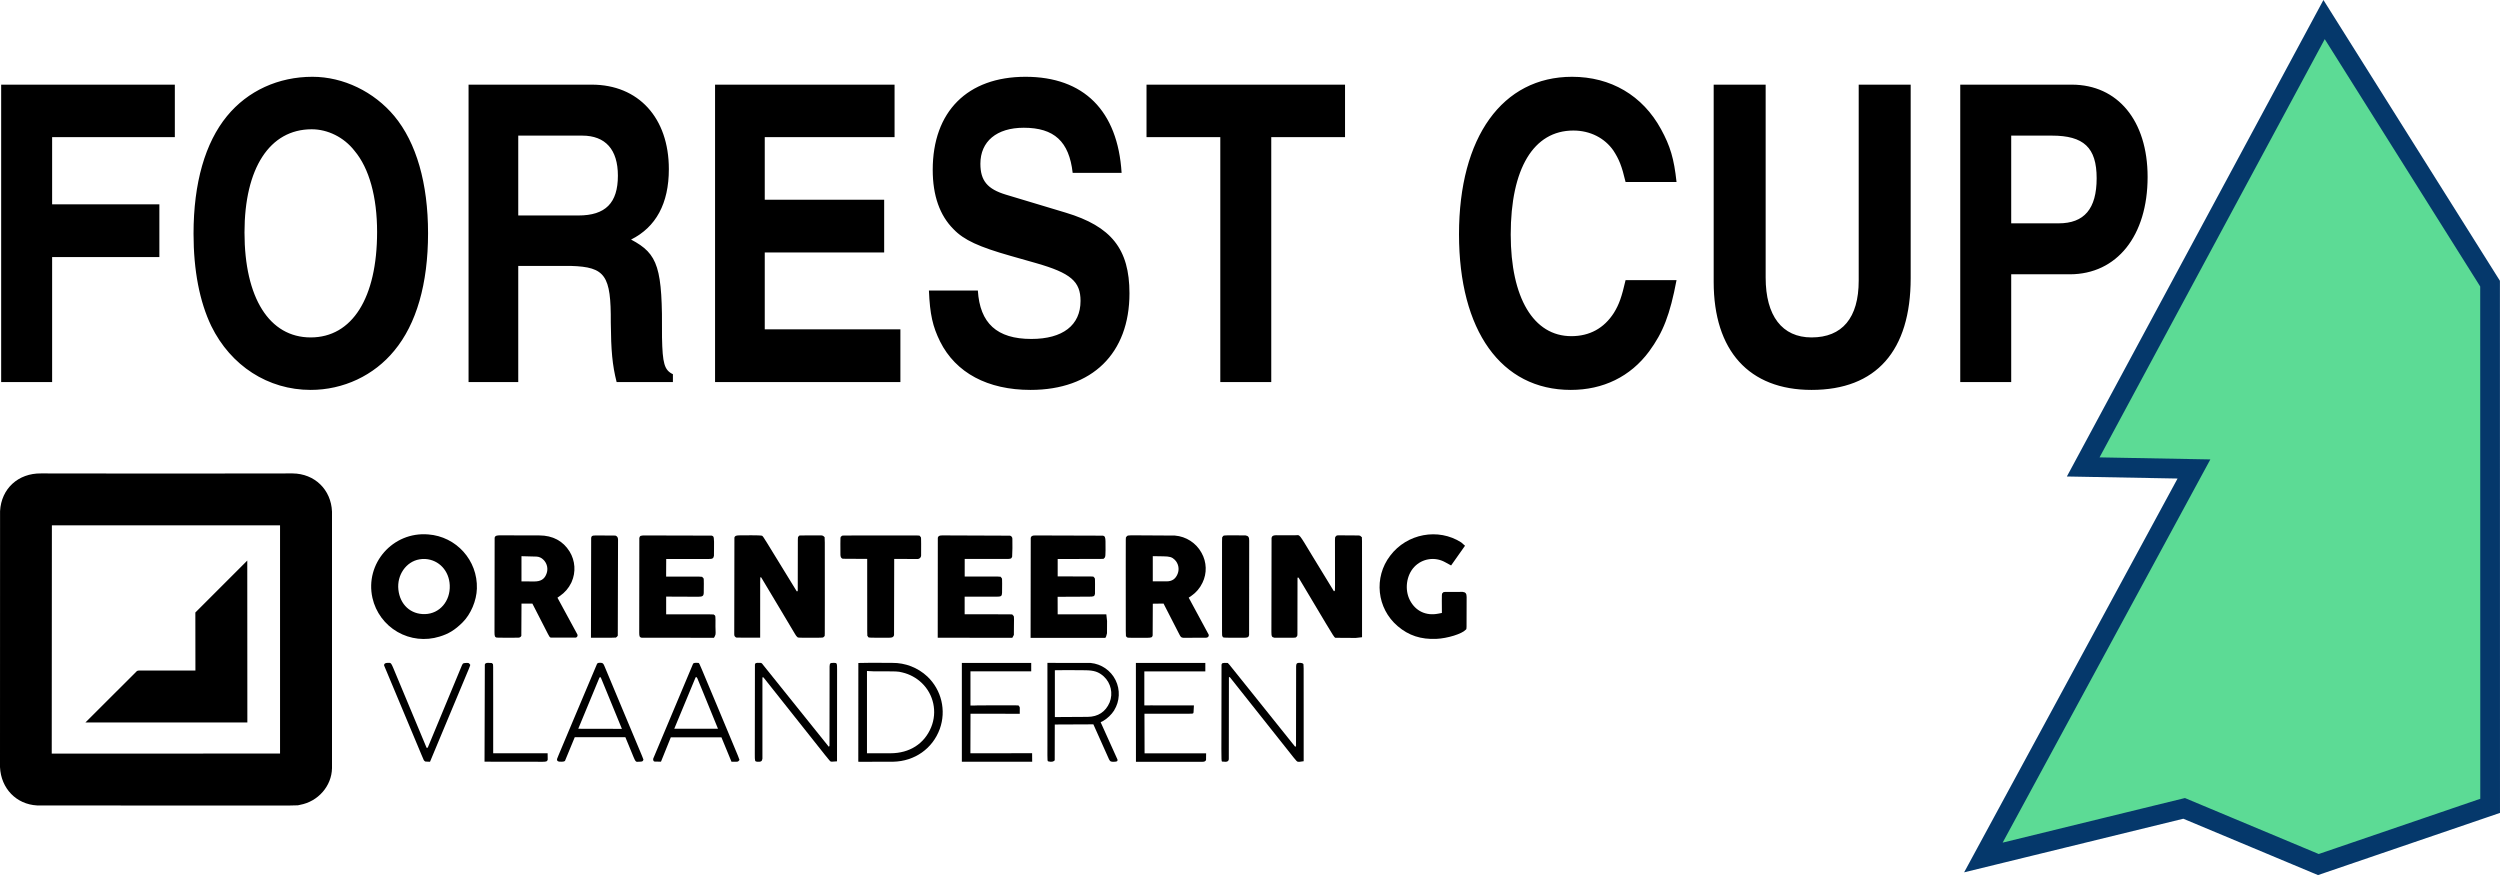
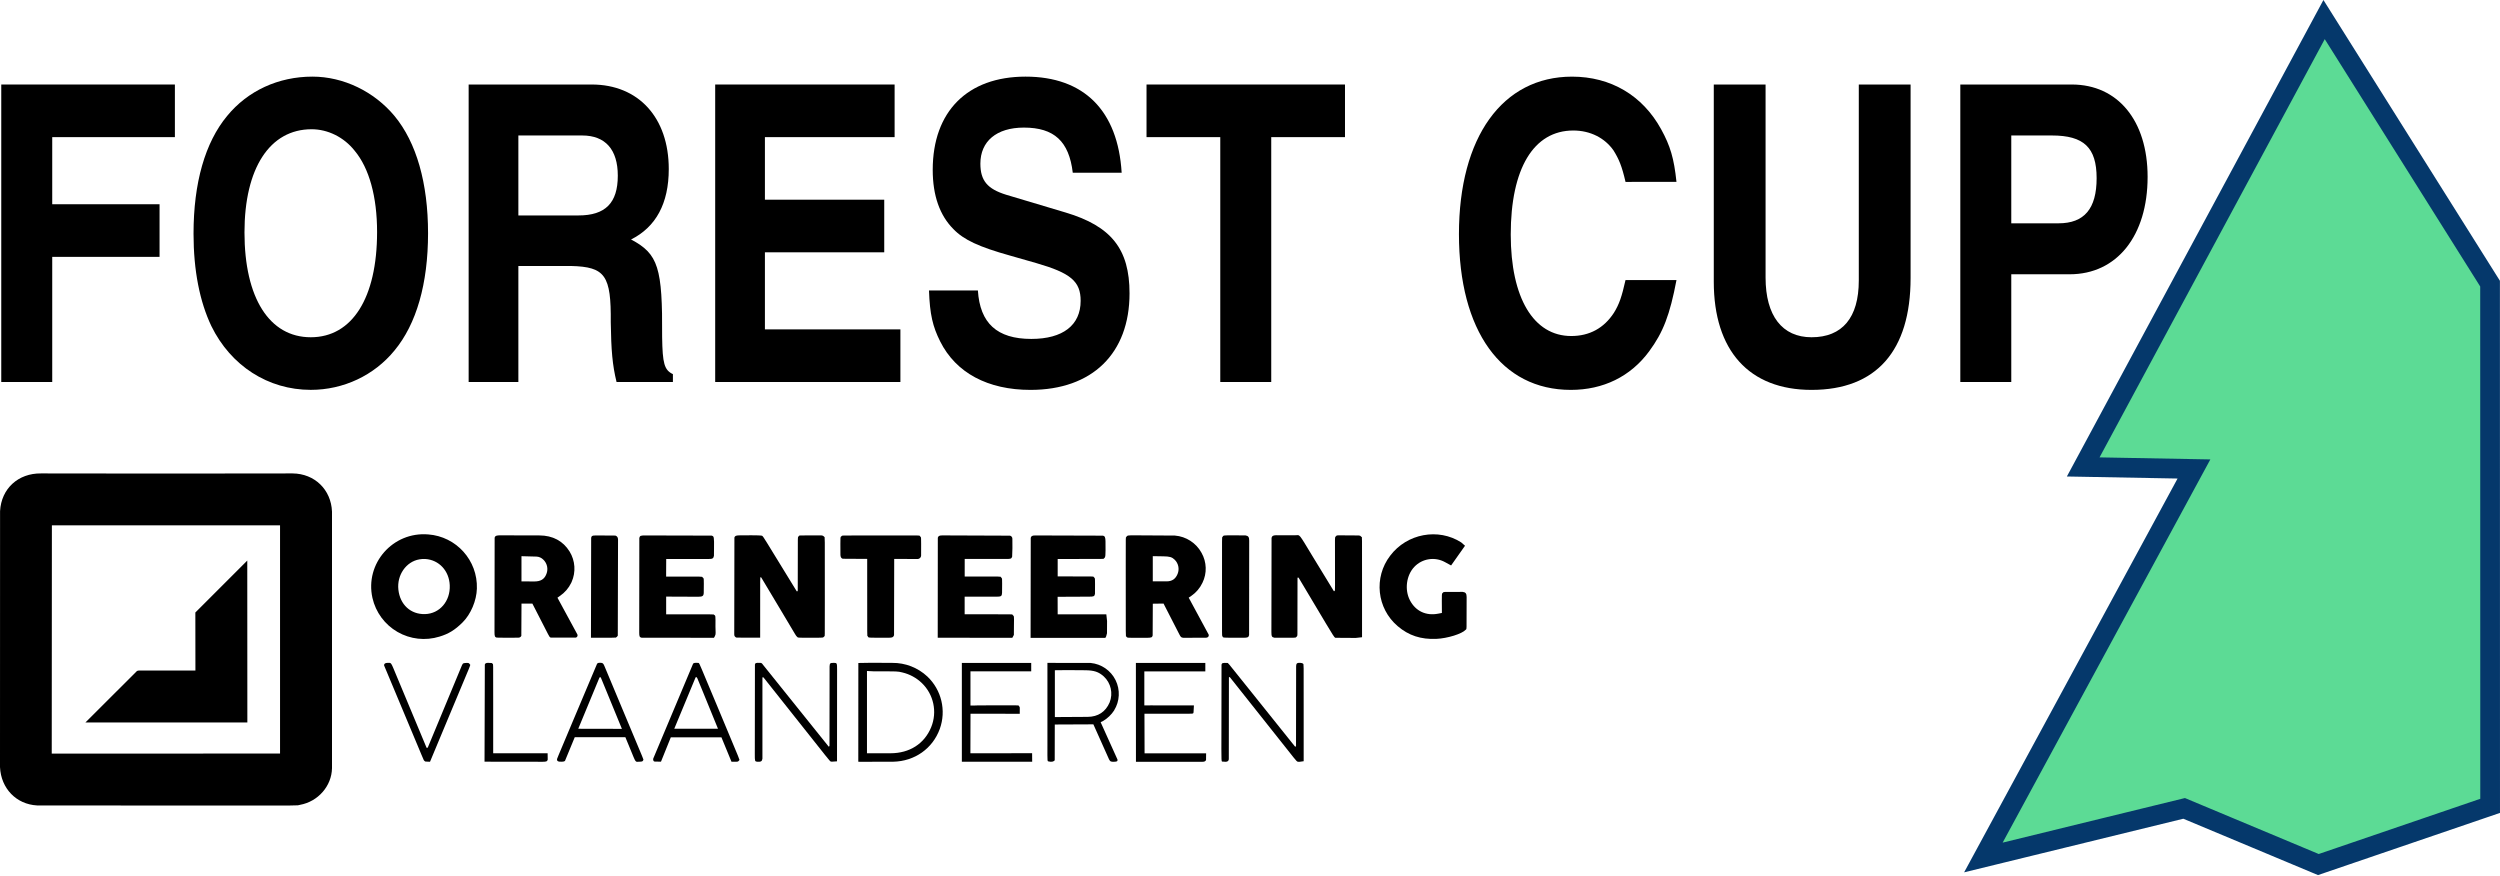
<svg xmlns="http://www.w3.org/2000/svg" width="582.312" height="203.828" viewBox="0 0 154.07 53.929" version="1.1" id="svg5">
  <defs id="defs2">
    <rect x="114.856" y="286.937" width="342.141" height="149.547" id="rect153146" />
    <rect x="1.907" y="276.106" width="318.914" height="65.607" id="rect144537" />
    <rect x="-45.012" y="251.624" width="665.949" height="185.39" id="rect129939" />
    <rect x="44.35" y="270.672" width="358.599" height="114.25" id="rect111363" />
    <rect x="262.511" y="57.049" width="258.278" height="44.897" id="rect97783" />
    <rect x="11.041" y="63.248" width="513.433" height="82.542" id="rect44345" />
    <rect x="13.006" y="7.353" width="280.948" height="38.824" id="rect10395" />
    <clipPath clipPathUnits="userSpaceOnUse" id="clipPath159840">
      <path style="fill:none;stroke:#000000;stroke-width:0.345px;stroke-linecap:butt;stroke-linejoin:miter;stroke-opacity:1" d="M -10.333,113.671 9.859,93.75 V 113.671 H -10.333" id="path159842" />
    </clipPath>
    <style id="style165165">.cls-1{fill-rule:evenodd;}</style>
  </defs>
  <g id="layer1" transform="translate(-28.56509,0.2439463)">
    <path style="fill:#5cdb95;fill-opacity:1;stroke:#05386b;stroke-width:1.215;stroke-linecap:butt;stroke-linejoin:miter;stroke-miterlimit:4;stroke-dasharray:none;stroke-opacity:1" d="M 171.794,0.962 156.949,28.532 l 6.825,0.126 -12.977,23.943 v 0 l 12.371,-3.026 8.273,3.461 10.586,-3.617 -0.004,-32.183 z" id="path69719" />
    <g id="g165247" transform="matrix(0.07106072,0,0,0.07106072,28.56012,28.9322)">
      <path class="cls-1" d="m 241.87,45 v 0 H 45.07 C 45,158.14 45,129.87 44.94,243 l 198,-0.07 V 45.02 Z M 253.68,0 h 0.11 C 272.9,0.15 287.24,14 288,33.12 v 222.54 c -0.3,15.45 -12.05,28.91 -27.73,31.76 -4.16,0.75 9,0.66 -91.92,0.62 -77.81,0 -58.35,0 -136.17,-0.1 -18,-1 -31.22,-14.69 -32.11,-33.22 l 0.05,-222 C 1.15,13.21 15.85,-0.27 35.7,0 47.3,0.17 236.75,0.16 253.68,0 Z" id="path165171" />
      <path class="cls-1" d="m 214.33,75.75 -0.12,0.11 0.31,-0.31 0.07,140.45 H 74.12 c 25.51,-25.47 19.13,-19.1 44.65,-44.56 1.29,-0.57 0.07,-0.5 8.53,-0.51 h 42.25 l -0.06,-50.32 z" id="path165173" />
      <path class="cls-1" d="m 369,74.21 v 0 a 21.57,21.57 0 0 0 -5.19,0.31 c -11.55,2 -19.61,13.59 -18.25,26.23 1.41,13.08 10.69,21.6 23.15,21.24 12.67,-0.35 22,-11.22 21.41,-25 C 389.61,84.48 380.81,75 369,74.21 Z m 2.4,-21.32 v 0 a 45.61,45.61 0 0 1 42.25,47 c -0.29,10.43 -5.26,22.21 -12.38,29.28 -6.57,6.55 -12.16,10 -20.07,12.36 A 45.71,45.71 0 0 1 323.08,108 c -6.67,-29.88 17.64,-57.6 48.29,-55.11 z" id="path165175" />
      <path class="cls-1" d="m 371.18,237.48 29.48,-71 c 0.89,-2 1.19,-2.09 4.81,-2.15 1.32,0.17 1.28,0.15 2.18,1.38 0.34,1 2.91,-5.32 -18,44.48 l -16.65,39.88 -4.08,-0.2 c -1.45,-1.11 -1,-0.29 -3.28,-5.78 l -32.47,-77.58 c -0.17,-1.31 1,-2.23 2.78,-2.2 3.82,0.07 2.64,-1.64 8.32,11.95 L 370,237.87 c 0.4,0.33 0.9,0.13 1.18,-0.39 z" id="path165177" />
      <path class="cls-1" d="m 427.79,206 v 0 c 0,21 0,15.72 0,36.69 H 475 l 0.08,5.49 c -0.38,1.55 -1.15,1.89 -4.36,1.89 l -50.44,-0.07 0.26,-84.26 c 0.26,-1 1.24,-1.52 2.92,-1.45 3.6,0.13 3.08,0 3.66,0.68 0.79,0.87 0.69,-3.93 0.67,33.63 z" id="path165179" />
      <path class="cls-1" d="m 471.24,74.75 a 8.94,8.94 0 0 0 -5.69,-2.62 l -13.23,-0.35 c 0,12.48 0,9.36 0,21.84 l 11,0.08 c 5.69,0 8.89,-1.93 10.65,-6.56 a 11.28,11.28 0 0 0 -2.73,-12.39 z m 24.21,20.16 v 0 a 28.76,28.76 0 0 1 -9.84,11.37 l -2.09,1.5 c 9.88,18.22 7.41,13.66 17.3,31.88 a 2,2 0 0 1 -1.25,2.69 l -21.74,0.06 c -1,-0.31 -1.3,-0.73 -2.45,-3 l -13.59,-26.5 h -9.44 l -0.15,28 a 2.83,2.83 0 0 1 -2.6,1.53 c -1.87,0.15 -18,0.1 -18.79,-0.05 -1.56,-0.41 -1.89,-1.23 -1.88,-4.71 0.06,-46.8 0.05,-35.1 0.12,-81.9 0.46,-1.73 1.63,-2.18 5.5,-2.09 l 33.27,0.08 c 11.56,0 20.56,4.81 26.22,13.94 a 28.36,28.36 0 0 1 1.77,26.42 c -0.14,0.31 -0.2,0.45 -0.36,0.78 z" id="path165181" />
      <path class="cls-1" d="m 526.14,189.14 v 0 c -5.78,-14.08 -5,-12.31 -5.41,-12.4 a 1,1 0 0 0 -0.76,0.27 c -10.51,25.39 -7.89,19 -18.4,44.43 l 37.85,0.08 z m 13.1,13.73 v 0 c 21.6,51.44 18.94,44.89 18.6,45.89 -0.34,1 -0.91,1.2 -3.11,1.25 -4,0.09 -2.82,1.72 -8.25,-11.44 l -4.05,-9.8 h -43.9 l -8.45,20.47 c -0.6,0.69 -2.05,0.9 -4.89,0.72 -1.37,-0.14 -2.11,-0.8 -2.06,-1.85 0.06,-0.8 -0.8,1.29 12.88,-31.18 12.48,-29.62 9.35,-22.22 21.87,-51.83 0.58,-0.82 1.5,-1 3.67,-0.83 1.31,0.18 1.85,0.72 2.64,2.6 z" id="path165183" />
      <path class="cls-1" d="m 534.38,54.18 c 1.1,0.53 1.63,1.52 1.69,3.18 l -0.22,83.37 a 4.83,4.83 0 0 1 -1.62,1.62 c -0.72,0.15 -2.35,0.16 -21.65,0.14 0.1,-49.53 0.07,-37.15 0.18,-86.68 0.41,-1.7 1,-2 3.87,-2 19.37,0.03 16.85,-0.02 17.75,0.37 z" id="path165185" />
      <path class="cls-1" d="m 577.78,86 v 0 3.47 c 35.22,0 30.71,-0.13 31.54,0.61 1.35,1.32 1.2,-0.58 1.08,13.33 -0.08,2.89 -1,3.55 -4.9,3.54 l -27.7,-0.12 v 15.35 c 46.66,0 40.74,0 41.45,0.36 1.46,0.93 1.38,0.29 1.31,10.33 l 0.14,5.07 a 5.55,5.55 0 0 1 -0.59,3.09 13.71,13.71 0 0 1 -0.86,1.52 l -62.81,-0.08 c -1.67,-0.38 -2,-1.19 -2,-4.35 l 0.09,-82.2 c 0.6,-2 1,-2.14 5.84,-2.13 l 56.85,0.14 c 2.14,0.63 2.2,0.94 2.09,11.43 0,3.49 0,2.62 -0.06,6.1 -0.46,2.31 -1.24,2.76 -4.81,2.75 h -36.59 z" id="path165187" />
      <path class="cls-1" d="m 609.51,189 v 0 c -5.49,-13.47 -4.91,-12.18 -5.54,-12.3 a 0.83,0.83 0 0 0 -0.65,0.2 c -10.56,25.45 -7.92,19.09 -18.49,44.53 h 37.92 z m 13.12,14.08 v 0 c 21.48,51.38 18.84,44.86 18.52,45.66 -1,1.36 -1,1.35 -4.54,1.29 h -2.15 l -8.73,-21.18 h -43.89 l -8.53,21.15 -5.71,-0.12 c -0.88,-0.33 -1.26,-1.33 -1,-2.57 l 34.56,-82.29 c 0.49,-0.68 1.8,-0.91 4.09,-0.71 1.37,0.21 0.26,-2.05 7.73,15.78 z" id="path165189" />
      <path class="cls-1" d="m 714.89,55 v 0 c 0.61,0.84 0.54,-6.52 0.52,57 0,33 0,28.78 -0.31,29.14 -1.52,1.53 0.22,1.34 -12.24,1.35 -12,0 -10.57,0.15 -11.88,-1.2 -0.79,-0.86 0.72,1.64 -13.73,-22.66 -9.67,-16.26 -7.24,-12.2 -17,-28.42 a 0.63,0.63 0 0 0 -0.5,-0.07 c -0.5,0.14 -0.44,-6.89 -0.42,49.24 0,0.33 0,2.75 0,3.08 l -20.48,-0.06 a 2.71,2.71 0 0 1 -2,-2.85 l 0.14,-84 c 0.49,-1.33 1.35,-1.74 3.86,-1.83 4.65,-0.17 17.92,-0.07 19,0.14 2,0.43 0.33,-1.94 11.72,16.62 l 19.51,31.8 a 0.61,0.61 0 0 0 0.74,-0.31 c 0.13,-0.21 0.12,2 0.13,-15.57 0,-35.25 -0.09,-30.71 0.73,-31.77 0.82,-1.06 -1.9,-0.91 19.58,-0.87 a 3.25,3.25 0 0 1 2.63,1.24 z" id="path165191" />
      <path class="cls-1" d="m 723.65,164.3 v 0 c 2.25,0 2.4,0.39 2.39,5.89 l -0.06,79.5 -4.35,0.29 c -1.86,-0.26 0.09,1.93 -13.6,-15.32 -26.16,-33 -19.62,-24.75 -45.8,-57.72 -0.48,-0.3 -0.79,-0.24 -0.94,0.18 v 70.27 c -0.37,2.37 -1.33,2.9 -4.77,2.62 -1.75,-0.24 -1.85,-0.58 -1.84,-6.42 0.06,-44.47 0,-33.35 0.11,-77.83 0.3,-1.4 0.84,-1.58 4.36,-1.49 1.4,0.07 1.56,0.18 2.82,1.91 l 56.76,70.71 c 0.26,0.14 0.54,-0.11 0.72,-0.66 0,-39.39 0,-29.54 0.08,-68.93 0.15,-2.68 0.52,-3 3.38,-3 z" id="path165193" />
      <path class="cls-1" d="m 772.58,53.79 v 0 c 28.29,0 24.65,-0.14 25.43,0.75 1.07,1.22 0.94,-1.11 0.9,16.3 a 3.15,3.15 0 0 1 -3.27,3.38 l -20.06,-0.08 -0.14,66.18 c -0.53,1.66 -1.54,2.17 -4.29,2.17 -20.2,0 -17.54,0.24 -18.62,-1.44 -0.43,-0.74 -0.38,6.89 -0.38,-53.42 V 74.13 L 730.94,74 c -1.31,-0.34 -2,-1.59 -2,-3.47 -0.06,-17.37 -0.22,-15.06 1.07,-16.18 0.68,-0.6 -2.1,-0.53 19.48,-0.55 z" id="path165195" />
      <path class="cls-1" d="m 799.46,181.71 v 0 a 36.47,36.47 0 0 0 -16.88,-9.12 c -4.5,-1 -2.5,-0.95 -24.62,-0.95 l -6,-0.3 c 0,40.77 0,30.58 0,71.35 h 20.38 c 16.56,0 29.42,-8.25 35.27,-22.53 a 34.83,34.83 0 0 0 -8.15,-38.45 z m 4.85,-5.6 v 0 a 42.73,42.73 0 0 1 10.79,45.5 c -6.21,17 -21.74,28 -40.29,28.41 l -28.94,0.07 -1.44,-0.06 c 0,-48.93 0,-36.7 0.05,-85.63 12.12,-0.23 7.92,-0.22 29.42,-0.09 a 43.84,43.84 0 0 1 30.41,11.8 z" id="path165197" />
      <path class="cls-1" d="m 836.71,85.58 v 0 3.84 c 35.26,0 30.78,-0.13 31.4,0.58 1.26,1.4 1.11,-0.54 1,13.58 -0.14,2.88 -0.78,3.32 -4.84,3.32 h -27.6 v 15.26 c 46.87,0 40.95,-0.08 41.42,0.39 1.61,1.61 1.42,0.35 1.34,8.8 l -0.07,8.73 -1.36,2.49 -64.68,-0.08 c 0,-49.56 0,-37.17 0.08,-86.74 0.42,-1.53 1.41,-2 4,-2 l 58.66,0.23 a 2.72,2.72 0 0 1 2,2.56 c 0.18,1.88 0,14.9 -0.2,15.64 -0.61,1.79 -1.13,2 -5,2 h -36.14 z" id="path165199" />
      <path class="cls-1" d="m 847.35,201.25 v -0.09 c 41,-0.1 35.75,-0.19 36.43,0.65 0.89,1.1 0.8,0.15 0.68,6.65 l -42.71,-0.08 -0.09,34.33 53.52,-0.07 0.06,7.42 h -61 v -85.73 h 60.16 c 0,4.19 0,3.14 0,7.33 h -52.69 v 29.65 z" id="path165201" />
      <path class="cls-1" d="m 917.35,85.57 v 0 3.74 c 35.07,0 30.57,-0.12 31.47,0.77 1.08,1.18 0.95,-0.88 0.88,14.38 -0.45,2.12 -1,2.41 -4.86,2.41 l -27.54,0.13 0.05,15.18 h 42.19 l 0.64,5.83 -0.06,10.64 -0.73,2.68 a 14,14 0 0 1 -0.68,1.26 h -64.85 l 0.13,-86.7 c 0.35,-1.58 1.35,-2.11 4,-2.1 l 58.7,0.18 c 1.56,0.35 2.1,1.59 2.13,4.88 0.12,13.53 0.11,13.7 -1.4,14.91 -0.69,0.52 5,0.46 -40.07,0.43 z" id="path165203" />
      <path class="cls-1" d="m 957.35,176.07 v 0 c -4.49,-4 -8.35,-5.32 -16.37,-5.38 -17.77,-0.15 -14.05,-0.15 -26.07,0 v 40.61 l 28.43,-0.17 c 9,-0.06 15.57,-4.35 19.06,-12.52 a 20.42,20.42 0 0 0 -5.05,-22.54 z m 9,29.42 a 29.51,29.51 0 0 1 -9.56,9.19 17.6,17.6 0 0 1 -2.18,1.07 l 14.63,32.43 c 0.13,1.24 -0.23,1.61 -1.74,1.8 -3.61,0.36 -4.66,0 -5.6,-2 -7.77,-17.36 -5.82,-13 -13.59,-30.37 l -33.47,0.15 c 0,17.6 0,13.2 -0.06,30.81 -0.25,1.25 -2.75,1.89 -5,1.28 -1.51,-0.51 -1.33,1.49 -1.32,-14 0,-40.88 0,-30.66 0,-71.54 l 37.54,0.06 a 27,27 0 0 1 20.32,41.08 z" id="path165205" />
      <path class="cls-1" d="m 1018.64,74.66 v 0 c -2.26,-2.11 -4.19,-2.67 -9.52,-2.76 l -9.29,-0.15 c 0,12.5 0,9.37 0,21.86 h 12.11 c 4.69,-0.07 7.62,-2.09 9.42,-6.48 a 11.25,11.25 0 0 0 -2.72,-12.47 z m 24.26,20.19 v 0 a 28.69,28.69 0 0 1 -9.66,11.36 l -2.26,1.53 17.35,32.11 a 2,2 0 0 1 -1.36,2.45 c -1.18,0.27 1.79,0.24 -20.77,0.23 -1.72,-0.23 -2.11,-0.57 -3.32,-2.92 l -13.72,-26.75 -9.31,0.13 -0.13,27.56 c -0.42,1.67 -1.08,1.95 -4.67,2 -19.53,0.05 -16.94,0.21 -18.18,-1.15 -0.55,-0.62 -0.49,7.83 -0.49,-61.41 0,-27.55 0,-24 0.31,-24.65 1.08,-1.71 1.05,-1.71 8.73,-1.65 19.19,0.14 14.39,0.11 33.58,0.2 a 29,29 0 0 1 23.13,15 27.83,27.83 0 0 1 0.77,25.96 z" id="path165207" />
      <path class="cls-1" d="m 998,201.15 v 0 l 37.51,0.06 -0.34,6.05 c -0.59,1.34 1.7,1.17 -16.08,1.17 h -26.48 c 0.06,19.61 0,14.7 0.1,34.31 h 53.38 l -0.07,5.68 c -0.34,1.22 -1.35,1.7 -3.61,1.69 h -57.18 l -0.05,-85.76 h 60.22 v 7.36 h -52.9 v 29.49 z" id="path165209" />
      <path class="cls-1" d="m 1130.17,165.07 v 0 c 0.61,0.73 0.55,-3.38 0.52,40.37 0,25.23 0,18.92 0,44.15 l -3.55,0.5 c -2.64,-0.13 -1.18,1.31 -10.21,-10.07 -28.73,-36.22 -21.55,-27.17 -50.3,-63.38 a 0.54,0.54 0 0 0 -0.77,0.31 l -0.1,70.61 c 0,2.15 -1.62,2.91 -5,2.37 -1.65,-0.34 -1.45,3.9 -1.4,-29.72 l 0.09,-54.41 c 0.29,-1.39 1.18,-1.63 5,-1.41 0.85,0.1 -1.47,-2.68 16.23,19.44 l 42.46,53 a 0.68,0.68 0 0 0 0.91,-0.2 l 0.1,-69.3 c 0.1,-2 0.36,-2.52 1.38,-2.9 1.02,-0.38 4,-0.09 4.45,0.45 z" id="path165211" />
      <path class="cls-1" d="m 1080.2,53.75 v 0 c 2.48,0.39 3.26,1.46 3.25,4.48 l -0.09,82 c -0.46,1.91 -1.25,2.29 -4.88,2.28 -20.11,0 -17.5,0.22 -18.33,-1.62 -0.32,-0.86 -0.28,4.87 -0.28,-40.12 0,-51.23 -0.05,-44.72 0.34,-45.54 0.92,-1.66 0.39,-1.59 11.22,-1.53 z" id="path165213" />
      <path class="cls-1" d="m 1180.88,55.12 v 0 c 0.5,0.48 0.44,-6.1 0.43,46.07 0,23.35 0,17.52 0,40.87 l -5.45,0.61 -16.71,-0.11 c -2.24,-0.38 1,4.57 -22.41,-34.64 L 1126.35,90.5 c -0.36,-0.3 -0.82,-0.28 -1,0 l -0.08,48.87 c -0.12,1.81 0,1.56 -1.22,2.73 -1,0.47 1.64,0.41 -18.81,0.37 -2.16,-0.42 -2.54,-1.17 -2.54,-5 l 0.14,-81.51 c 0.52,-2.16 1.64,-2.53 7.24,-2.34 7.57,0 5.68,0 13.26,0 4.56,0 2.4,-2.61 15.4,18.79 10.31,17 7.73,12.75 18.12,29.68 a 0.58,0.58 0 0 0 0.79,-0.32 c 0.27,-0.52 0.27,-0.41 0.19,-38.7 0,-8.8 -0.19,-7.51 1.26,-9 0.89,-0.49 -1.86,-0.45 19.27,-0.27 1.54,0.25 1.44,0.2 2.51,1.32 z" id="path165215" />
      <path class="cls-1" d="m 1260.14,77.56 v 0 l -1.59,2.25 c -3,-1.66 -2.27,-1.25 -5.31,-2.89 a 22,22 0 0 0 -26.58,4.1 c -6.93,7.28 -8.59,19.78 -3.85,28.94 4.87,9.42 13.92,13.72 24.54,11.66 l 3.22,-0.62 c -0.11,-18.87 -0.26,-16.35 1,-17.66 0.79,-0.7 -1.64,-0.61 17,-0.6 2.52,0.24 3.45,1.43 3.45,4.42 0,31.41 0.08,27.36 -0.8,28.41 -3.24,3.57 -15.79,7.48 -25.43,7.91 -13.41,0.6 -24.07,-2.91 -33.53,-11 a 44.59,44.59 0 0 1 -6.49,-61.19 c 14.49,-19.15 41.61,-24.22 61.52,-11.49 l 3.33,2.91 z" id="path165217" />
    </g>
-     <text xml:space="preserve" style="font-style:normal;font-weight:normal;font-size:25.536px;line-height:1.25;font-family:sans-serif;fill:#000000;fill-opacity:1;stroke:none;stroke-width:0.638" x="27.06" y="23.298" id="text3502">
-       <tspan id="tspan3500" style="font-style:normal;font-variant:normal;font-weight:bold;font-stretch:semi-condensed;font-family:'Nimbus Sans Narrow';-inkscape-font-specification:'Nimbus Sans Narrow Bold Semi-Condensed';stroke-width:0.638" x="27.06" y="23.298">FOREST CUP</tspan>
-     </text>
+     <g aria-label="FOREST CUP" id="text3502" style="font-size:25.536px;line-height:1.25;stroke-width:0.638">
+       <path d="m 31.784,15.586 h 6.614 V 12.343 H 31.784 V 8.207 h 7.559 V 4.964 H 28.643 V 23.298 h 3.141 z" style="font-weight:bold;font-stretch:semi-condensed;font-family:'Nimbus Sans Narrow';-inkscape-font-specification:'Nimbus Sans Narrow Bold Semi-Condensed'" id="path32392" />
+       <path d="m 47.82,4.478 c -2.094,0 -3.984,0.868 -5.26,2.426 -1.353,1.634 -2.068,4.111 -2.068,7.252 0,2.273 0.383,4.188 1.098,5.694 1.2,2.451 3.498,3.932 6.129,3.932 2.017,0 3.907,-0.894 5.158,-2.426 1.353,-1.634 2.068,-4.111 2.068,-7.227 0,-3.09 -0.715,-5.592 -2.068,-7.227 C 51.625,5.398 49.735,4.478 47.82,4.478 Z m -0.051,3.243 c 0.996,0 1.992,0.485 2.656,1.328 0.894,1.072 1.379,2.834 1.379,5.005 0,4.06 -1.532,6.486 -4.086,6.486 -2.554,0 -4.086,-2.426 -4.086,-6.461 0,-3.958 1.558,-6.358 4.137,-6.358 z" style="font-weight:bold;font-stretch:semi-condensed;font-family:'Nimbus Sans Narrow';-inkscape-font-specification:'Nimbus Sans Narrow Bold Semi-Condensed'" id="path32394" />
+       <path d="m 57.447,23.298 h 3.064 v -7.15 h 3.243 c 2.119,0.051 2.477,0.587 2.451,3.473 0.026,1.736 0.102,2.63 0.357,3.677 h 3.473 V 22.813 c -0.536,-0.255 -0.638,-0.664 -0.664,-2.273 0.026,-4.29 -0.23,-5.133 -1.915,-6.026 1.532,-0.766 2.324,-2.222 2.324,-4.341 0,-3.166 -1.864,-5.209 -4.75,-5.209 H 57.447 Z M 60.511,13.033 V 8.105 h 3.932 c 1.43,0 2.196,0.868 2.196,2.477 0,1.685 -0.766,2.451 -2.426,2.451 z" style="font-weight:bold;font-stretch:semi-condensed;font-family:'Nimbus Sans Narrow';-inkscape-font-specification:'Nimbus Sans Narrow Bold Semi-Condensed'" id="path32396" />
+       <path d="M 83.698,4.964 H 72.641 V 23.298 h 11.414 v -3.243 h -8.35 v -4.75 h 7.354 V 12.063 H 75.705 V 8.207 h 7.993 z" style="font-weight:bold;font-stretch:semi-condensed;font-family:'Nimbus Sans Narrow';-inkscape-font-specification:'Nimbus Sans Narrow Bold Semi-Condensed'" id="path32398" />
+       <path d="m 85.817,17.655 c 0.051,1.481 0.23,2.222 0.689,3.141 0.97,1.941 2.937,2.988 5.567,2.988 3.805,0 6.103,-2.247 6.103,-5.95 0,-2.732 -1.124,-4.137 -3.932,-4.979 L 90.567,11.756 c -1.149,-0.357 -1.583,-0.868 -1.583,-1.915 0,-1.379 0.996,-2.222 2.681,-2.222 1.864,0 2.783,0.843 3.013,2.783 h 3.013 c -0.23,-3.83 -2.324,-5.924 -5.924,-5.924 -3.575,0 -5.72,2.145 -5.72,5.746 0,1.583 0.434,2.809 1.277,3.652 0.638,0.664 1.583,1.098 3.498,1.634 l 1.609,0.46 c 2.119,0.613 2.732,1.124 2.732,2.324 0,1.507 -1.098,2.349 -3.039,2.349 -2.119,0 -3.166,-0.97 -3.294,-2.988 z" style="font-weight:bold;font-stretch:semi-condensed;font-family:'Nimbus Sans Narrow';-inkscape-font-specification:'Nimbus Sans Narrow Bold Semi-Condensed'" id="path32400" />
+       <path d="m 106.909,8.207 h 4.545 V 4.964 H 99.223 v 3.243 h 4.545 V 23.298 h 3.141 z" style="font-weight:bold;font-stretch:semi-condensed;font-family:'Nimbus Sans Narrow';-inkscape-font-specification:'Nimbus Sans Narrow Bold Semi-Condensed'" id="path32402" />
+       <path d="m 131.883,10.965 c -0.153,-1.456 -0.383,-2.222 -0.945,-3.243 -1.149,-2.094 -3.115,-3.243 -5.49,-3.243 -4.29,0 -6.971,3.728 -6.971,9.704 0,5.95 2.605,9.601 6.895,9.601 1.992,0 3.677,-0.817 4.826,-2.375 0.868,-1.175 1.277,-2.247 1.685,-4.392 h -3.141 c -0.23,1.021 -0.383,1.481 -0.715,2.017 -0.613,0.945 -1.507,1.43 -2.63,1.43 -2.324,0 -3.728,-2.349 -3.728,-6.256 0,-4.06 1.404,-6.409 3.856,-6.409 1.047,0 1.941,0.46 2.477,1.226 0.332,0.536 0.511,0.945 0.741,1.941 z" style="font-weight:bold;font-stretch:semi-condensed;font-family:'Nimbus Sans Narrow';-inkscape-font-specification:'Nimbus Sans Narrow Bold Semi-Condensed'" id="path32404" />
+       <path d="M 146.311,4.964 H 143.119 V 17.042 c 0,2.298 -1.021,3.498 -2.911,3.498 -1.813,0 -2.834,-1.328 -2.834,-3.677 V 4.964 h -3.192 V 17.119 c 0,4.239 2.171,6.665 6.026,6.665 3.984,0 6.103,-2.4 6.103,-6.895 z" style="font-weight:bold;font-stretch:semi-condensed;font-family:'Nimbus Sans Narrow';-inkscape-font-specification:'Nimbus Sans Narrow Bold Semi-Condensed'" id="path32406" />
+       <path d="m 152.516,16.659 h 3.601 c 2.911,0 4.801,-2.375 4.801,-6.001 0,-3.473 -1.839,-5.694 -4.673,-5.694 H 149.375 V 23.298 h 3.141 z m 0,-3.141 V 8.105 h 2.502 c 1.966,0 2.758,0.741 2.758,2.63 0,1.89 -0.766,2.783 -2.349,2.783 z" style="font-weight:bold;font-stretch:semi-condensed;font-family:'Nimbus Sans Narrow';-inkscape-font-specification:'Nimbus Sans Narrow Bold Semi-Condensed'" id="path32408" />
+     </g>
  </g>
</svg>
